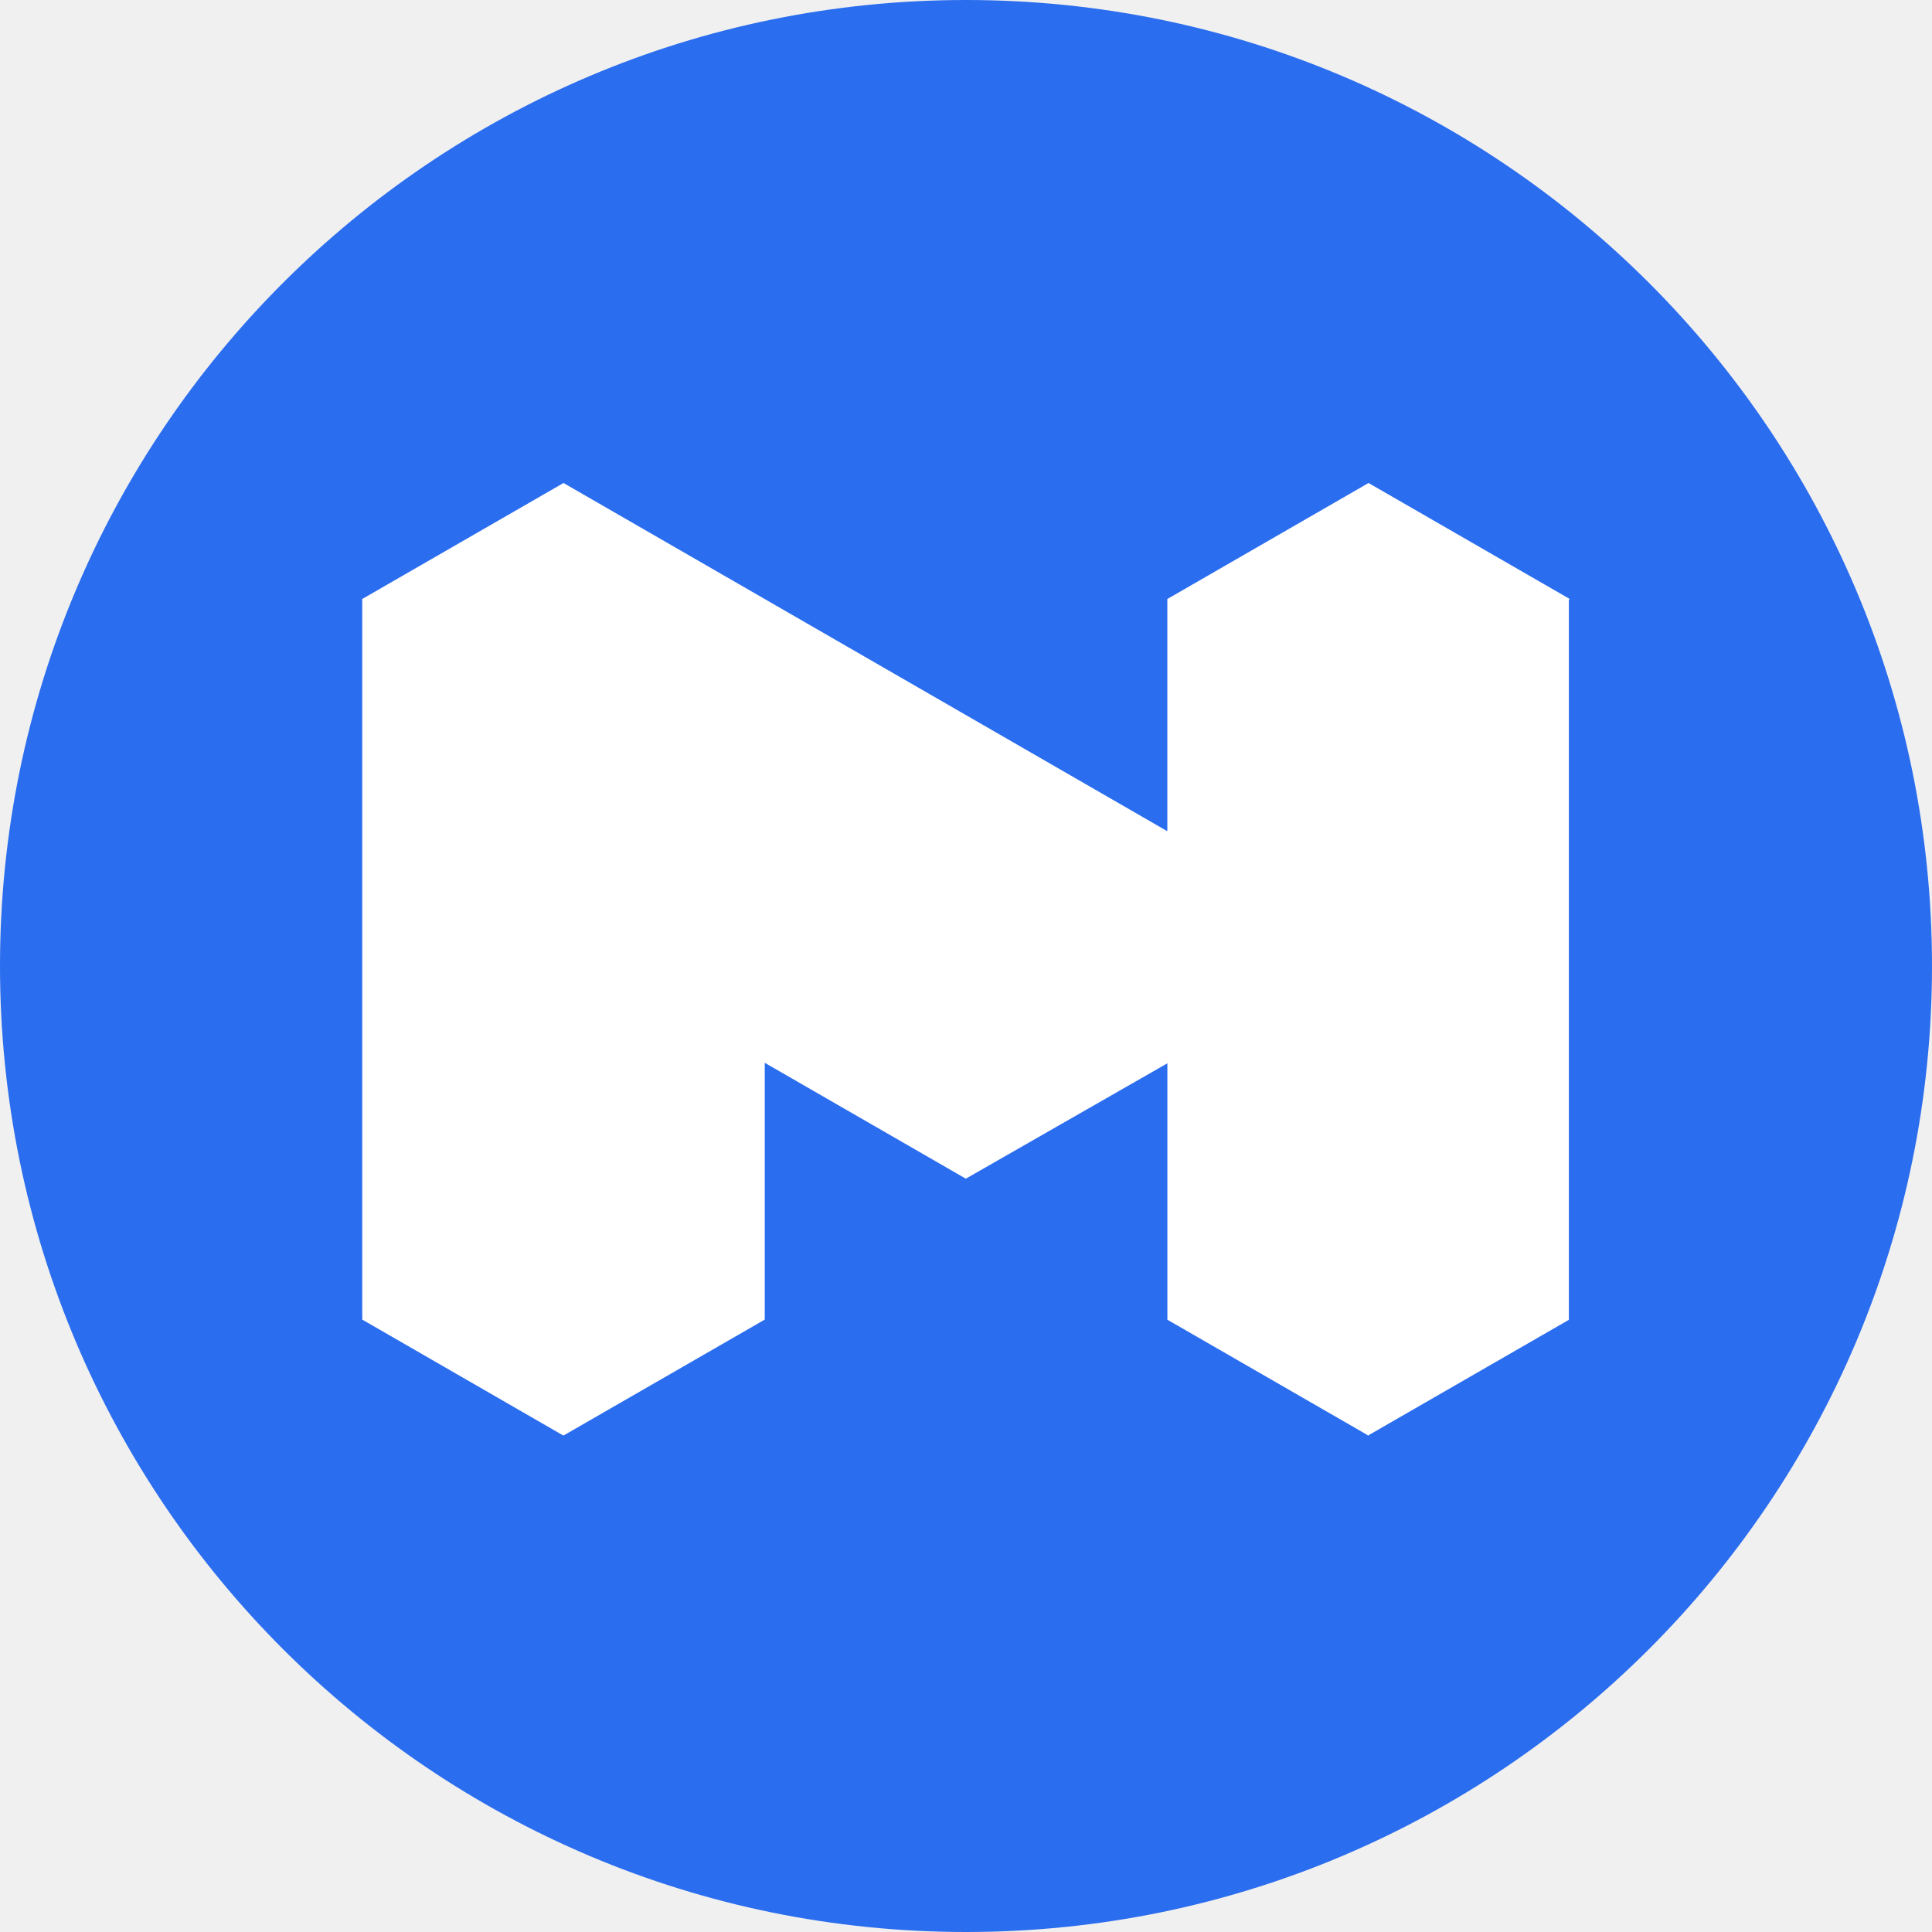
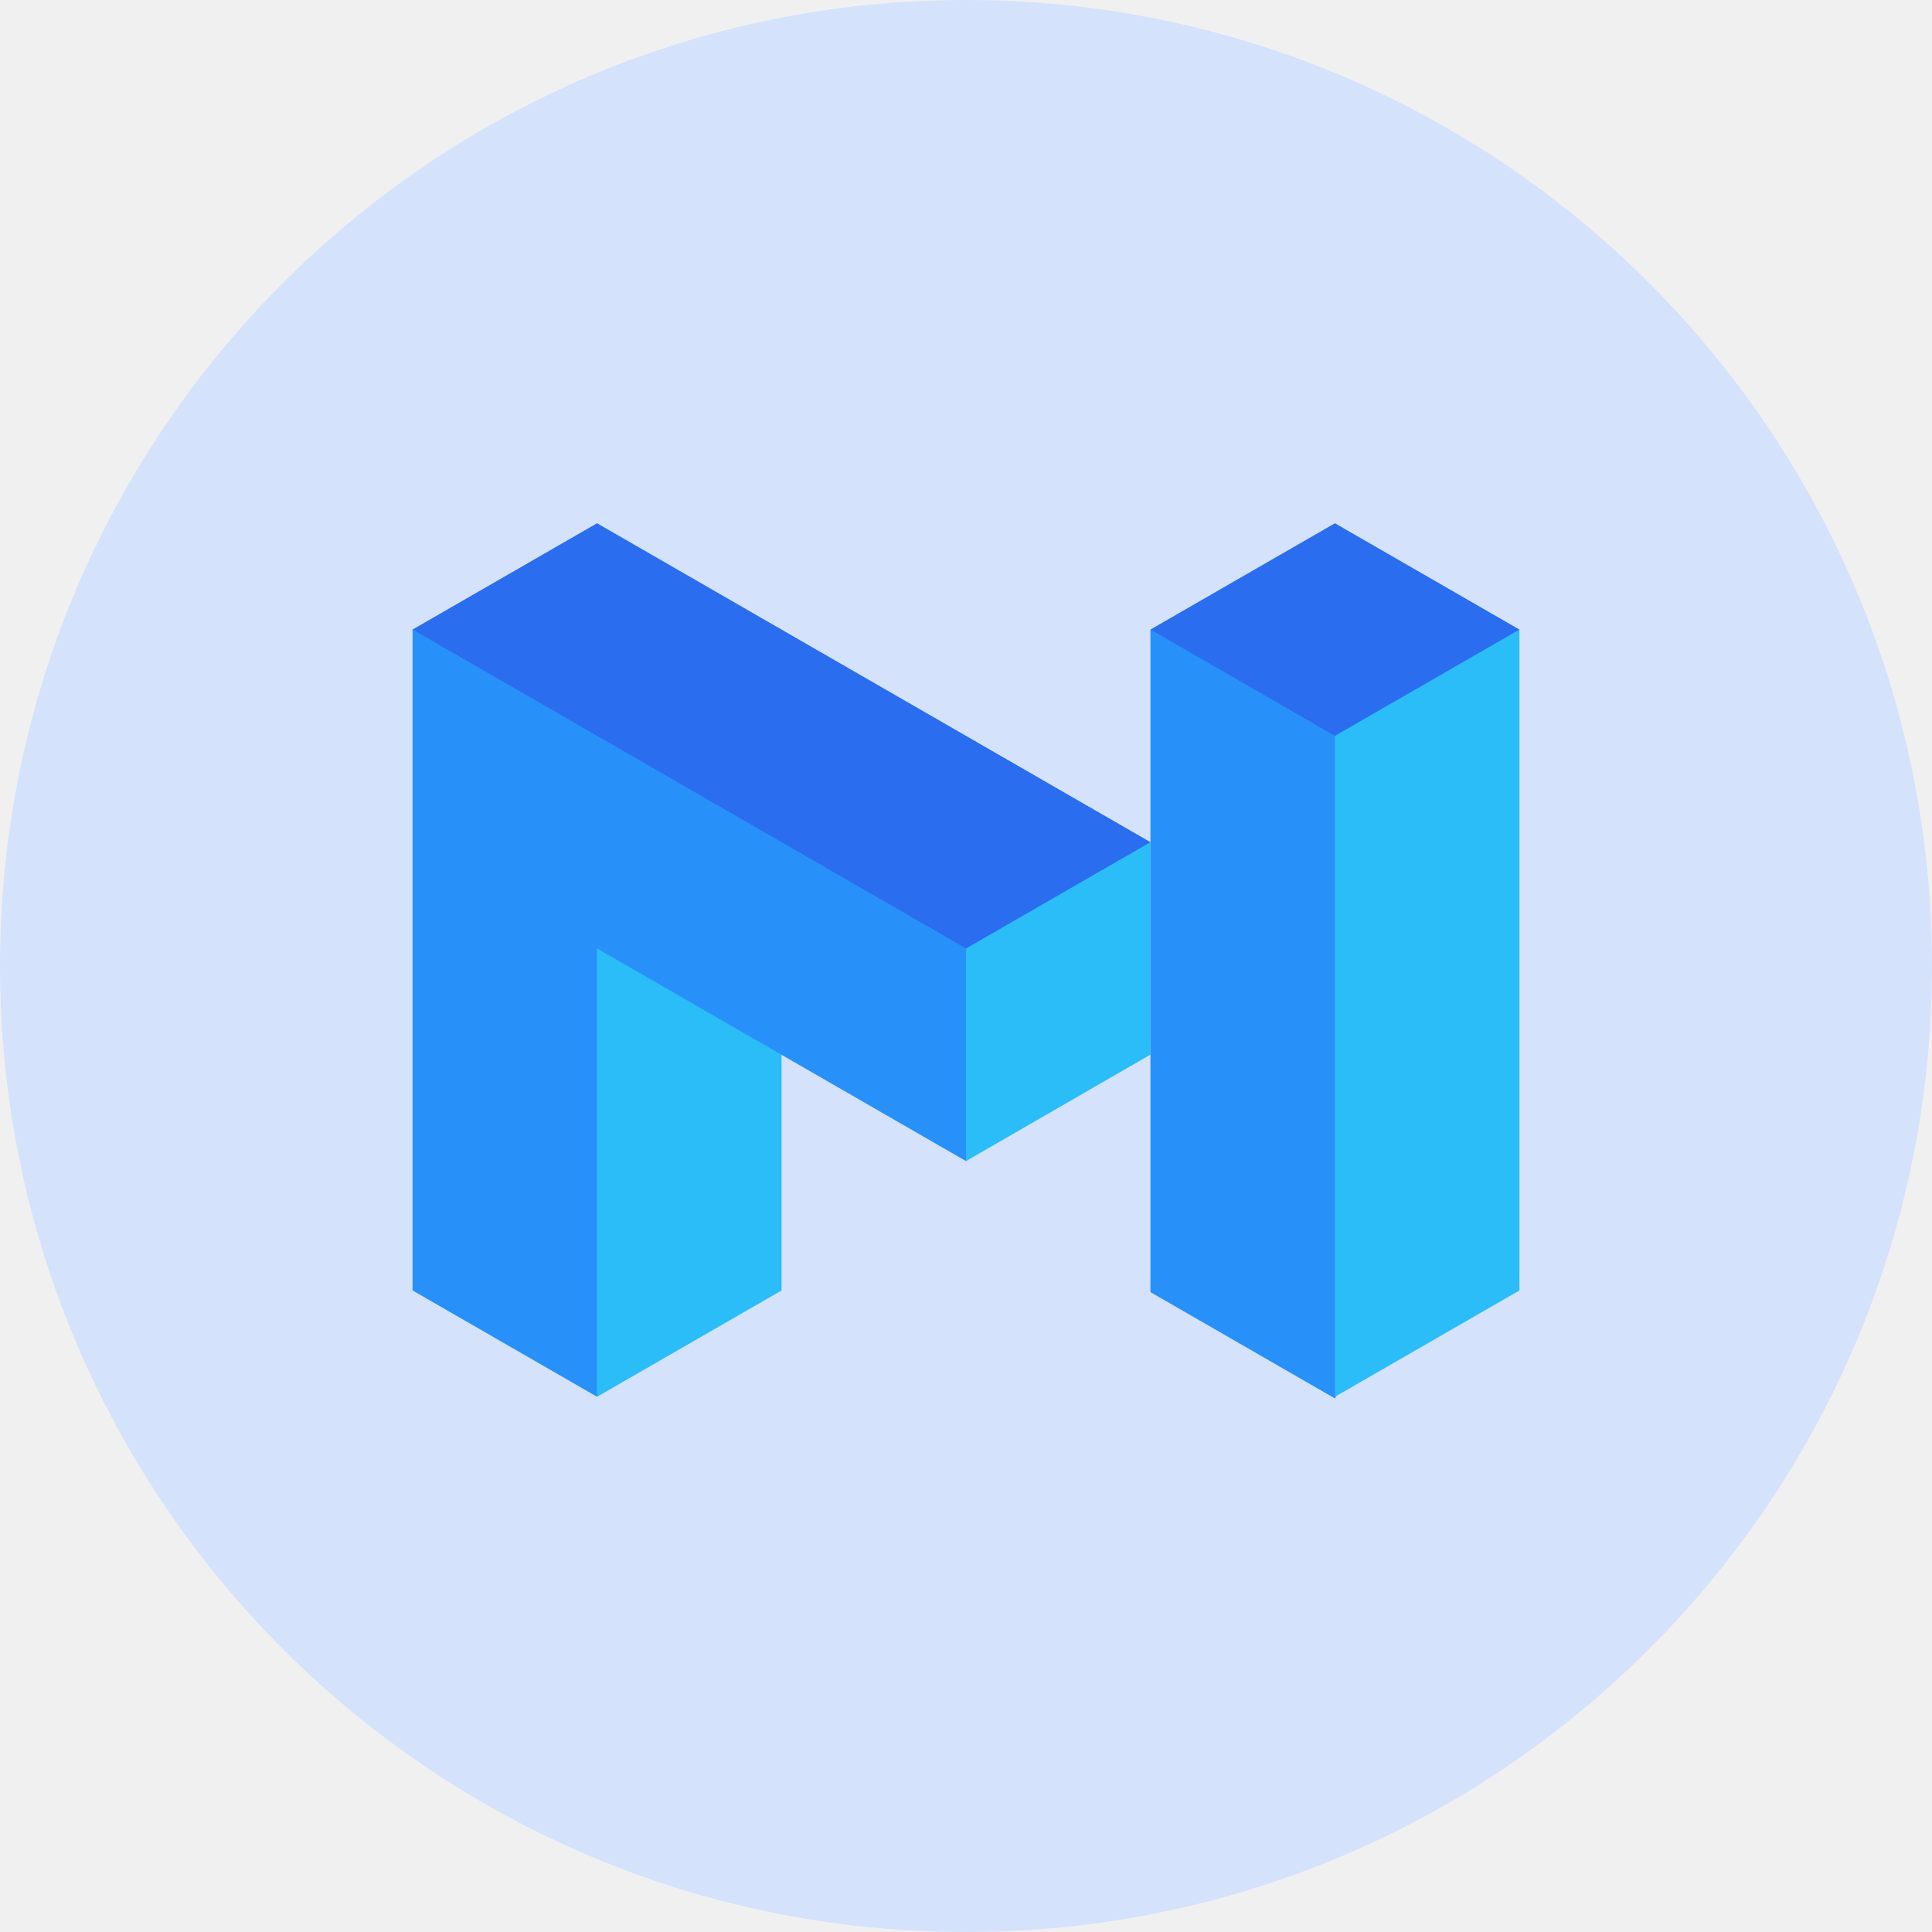
<svg xmlns="http://www.w3.org/2000/svg" width="96" height="96" viewBox="0 0 96 96" fill="none">
-   <path d="M48 96c26.51 0 48-21.49 48-48S74.51 0 48 0 0 21.49 0 48s21.49 48 48 48z" fill="#2B6DEF" />
-   <path fill-rule="evenodd" clip-rule="evenodd" d="M68.002 24l-9.988 5.759h-.01v11.519l-.035.005L28.001 24l-9.996 5.76-.005-.002V65.57l9.995 5.763.006-.046v.043L38 65.57V52.81l9.978 5.75.006.012.008-.005 10.014-5.732v12.74l9.953 5.736v.03l.025-.015.018.01.014-.028 9.94-5.727V29.79l.045-.026L68.002 24z" fill="#fff" />
+   <path d="M48 96C74.51 96 96 74.51 96 48C96 21.49 74.51 0 48 0C21.49 0 0 21.49 0 48C0 74.51 21.49 96 48 96Z" fill="#D5E2FC" />
+   <path fill-rule="evenodd" clip-rule="evenodd" d="M41.839 44.056L48 57.694L57.15 52.412H57.166V41.847L41.839 44.056Z" fill="#2BBDF7" />
+   <path fill-rule="evenodd" clip-rule="evenodd" d="M68.989 33.923L63.276 31.78L57.165 31.282V41.847V64.205L66.332 69.488L73.639 54.604L69.006 40.285L68.989 33.923Z" fill="#2891F9" />
+   <path fill-rule="evenodd" clip-rule="evenodd" d="M68.459 31.282L66.333 36.564V69.405L75.5 64.122V31.282H68.459Z" fill="#2BBDF7" />
+   <path fill-rule="evenodd" clip-rule="evenodd" d="M66.332 26L57.165 31.282L66.332 36.565L75.499 31.282L66.332 26Z" fill="#2B6DEF" />
+   <path fill-rule="evenodd" clip-rule="evenodd" d="M48 47.129L38.833 36.863L20.5 31.282V64.122L29.667 69.405L32.291 51.232L38.833 52.411L48 57.694V47.129Z" fill="#2891F9" />
+   <path fill-rule="evenodd" clip-rule="evenodd" d="M29.667 26L20.5 31.282L48.001 47.129L52.152 44.737L57.167 41.847L29.667 26Z" fill="#2B6DEF" />
+   <path fill-rule="evenodd" clip-rule="evenodd" d="M29.668 47.129V69.405L38.835 64.123V52.412L29.668 47.129Z" fill="#2BBDF7" />
</svg>
